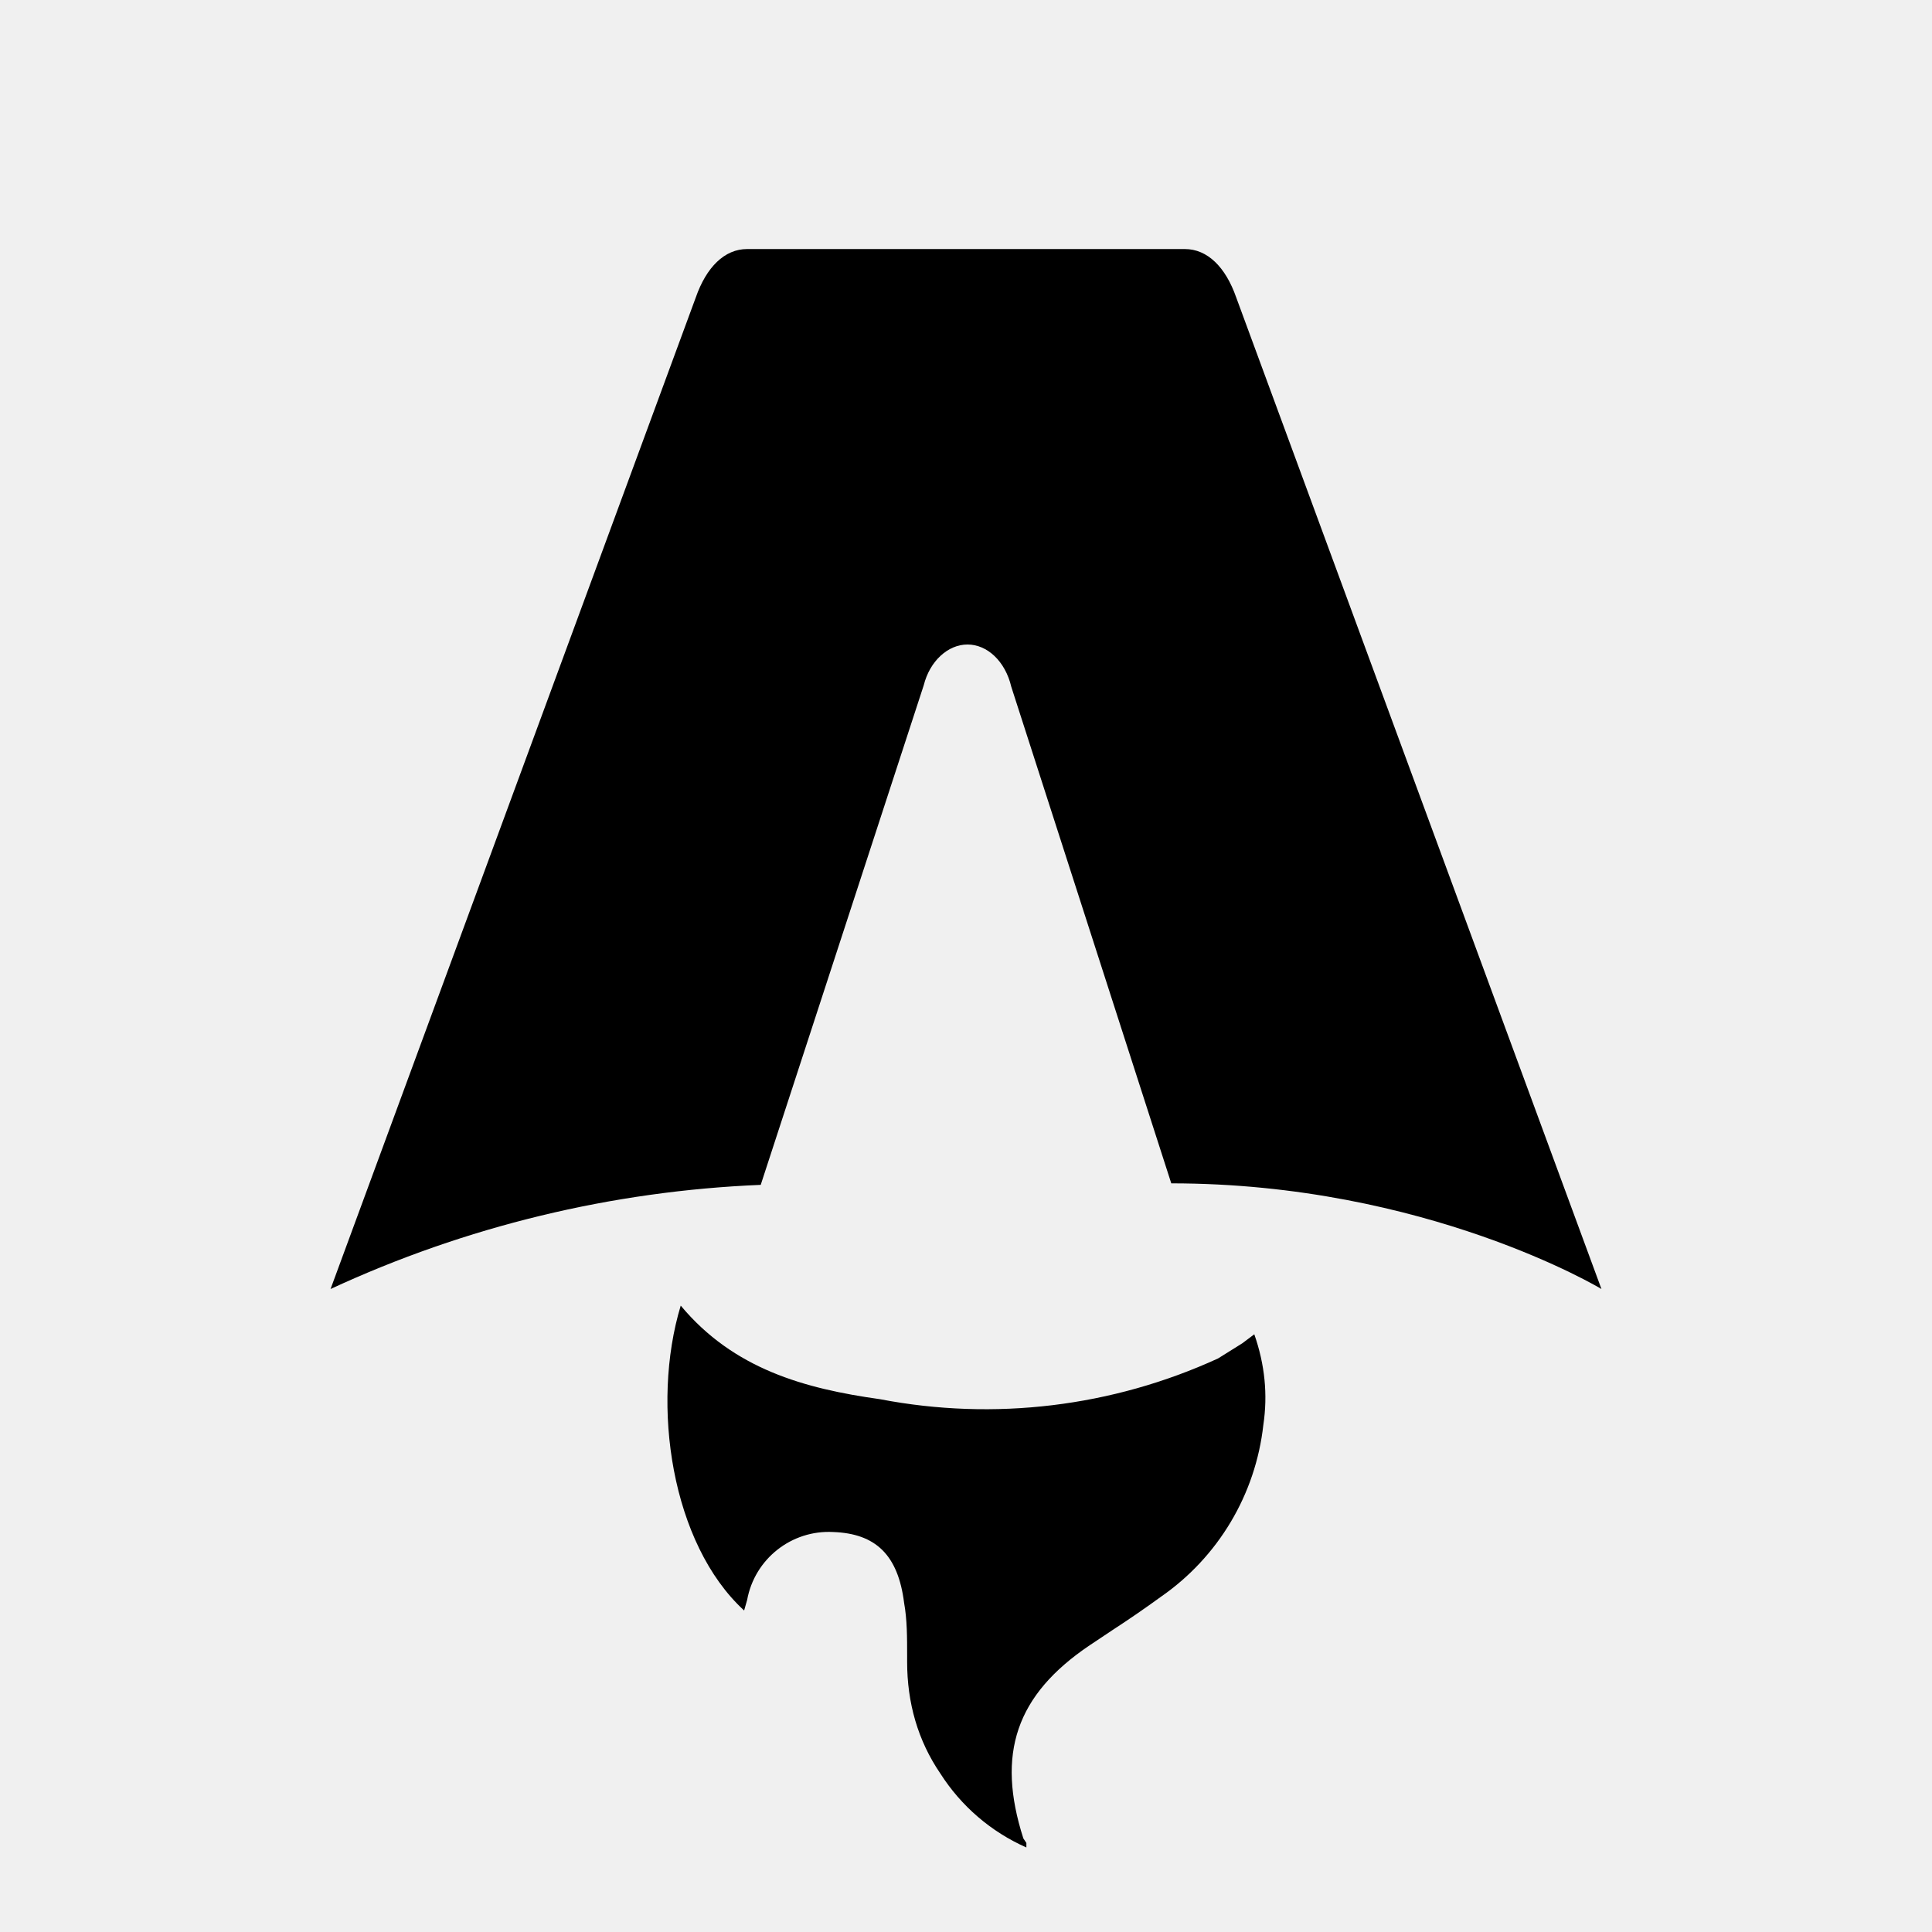
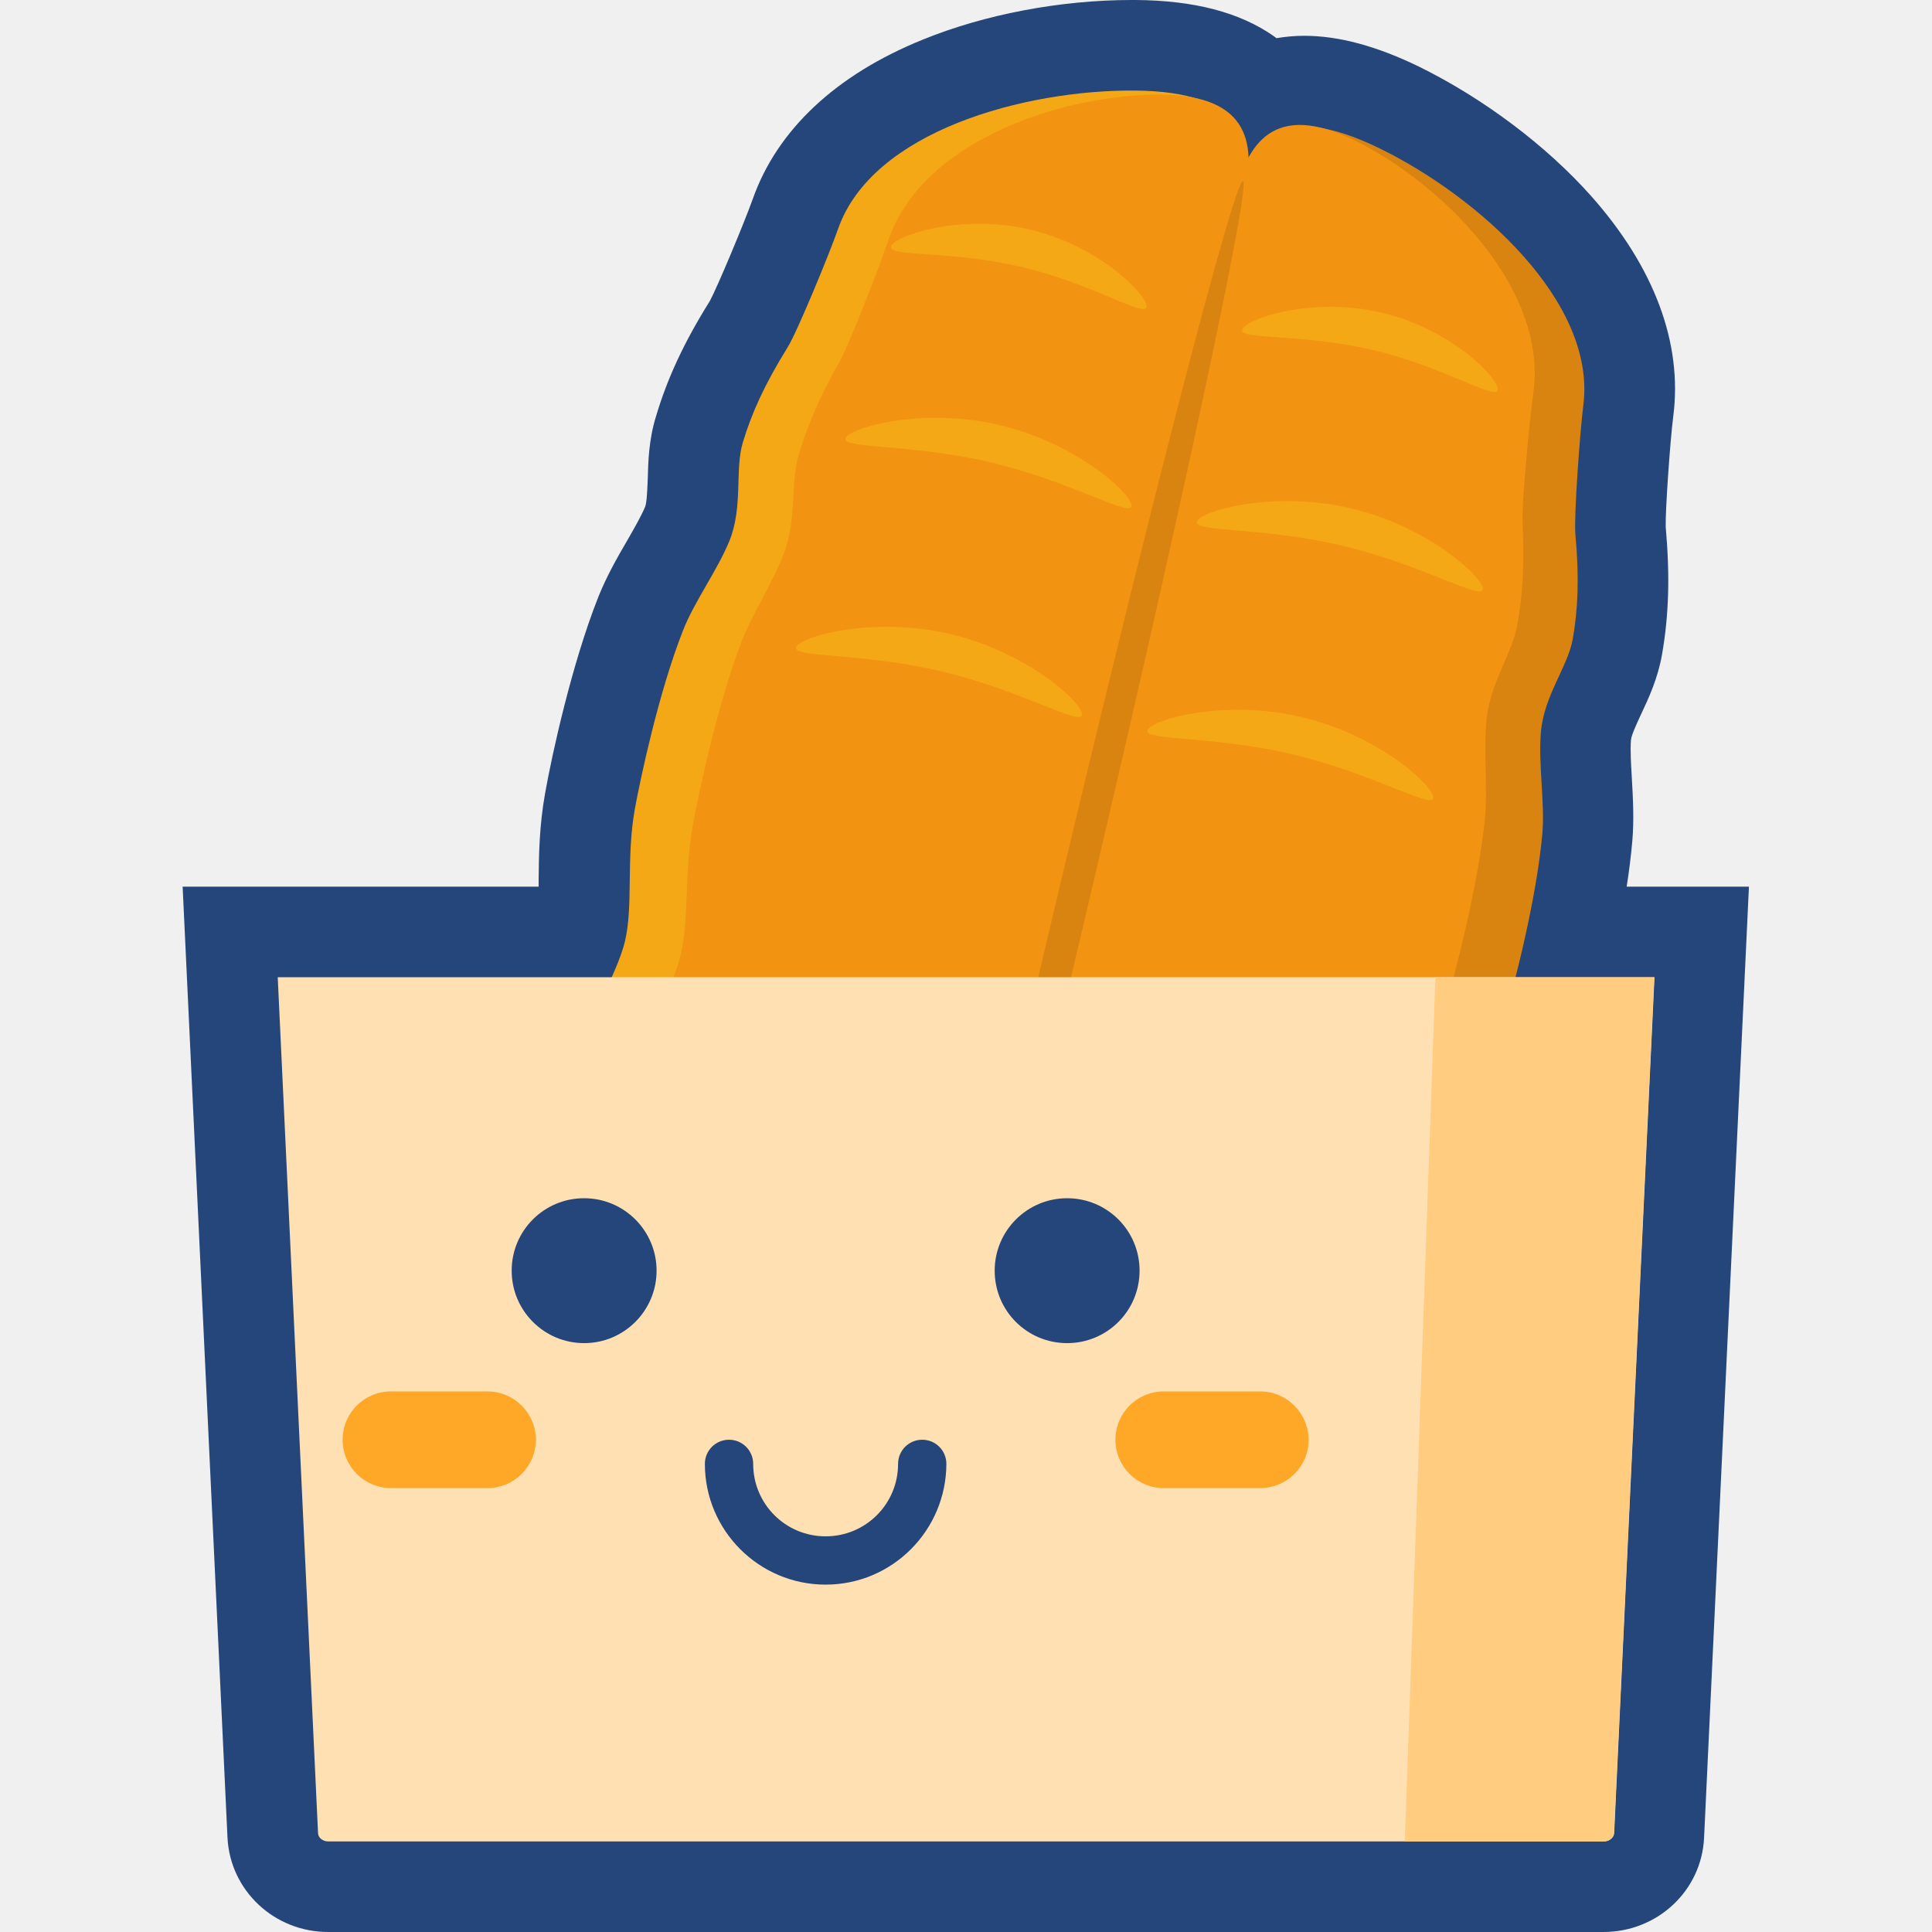
- <svg xmlns="http://www.w3.org/2000/svg" fill="none" viewBox="0 0 128 128">
-   <path d="M50.4 78.5a75.1 75.1 0 0 0-28.5 6.9l24.2-65.7c.7-2 1.9-3.2 3.4-3.2h29c1.5 0 2.7 1.2 3.4 3.2l24.2 65.7s-11.6-7-28.5-7L67 45.5c-.4-1.7-1.6-2.8-2.9-2.8-1.3 0-2.5 1.1-2.9 2.7L50.4 78.5Zm-1.1 28.2Zm-4.2-20.2c-2 6.6-.6 15.8 4.2 20.2a17.5 17.5 0 0 1 .2-.7 5.5 5.5 0 0 1 5.7-4.5c2.8.1 4.3 1.5 4.7 4.7.2 1.1.2 2.3.2 3.5v.4c0 2.7.7 5.2 2.2 7.4a13 13 0 0 0 5.7 4.9v-.3l-.2-.3c-1.8-5.6-.5-9.5 4.4-12.8l1.5-1a73 73 0 0 0 3.2-2.2 16 16 0 0 0 6.8-11.4c.3-2 .1-4-.6-6l-.8.6-1.6 1a37 37 0 0 1-22.4 2.7c-5-.7-9.7-2-13.2-6.2Z" />
-   <style>
-         path { fill: #000; }
-         @media (prefers-color-scheme: dark) {
-             path { fill: #FFF; }
-         }
-     </style>
+ <svg xmlns="http://www.w3.org/2000/svg" t="1740464686328" class="icon" viewBox="0 0 1024 1024" version="1.1" p-id="3054" width="128" height="128">
+   <path d="M173.943 1024c-28.571 0-52-21.943-53.371-50.057l-23.771-504h188.686V466.286c0.114-12.8 0.343-28.686 3.429-45.829 3.657-20.686 14.286-69.029 28.229-104.114 4.343-10.857 10.057-20.914 15.2-29.714 3.886-6.743 7.543-13.143 9.6-18.057 0.914-2.286 1.143-9.371 1.371-14.514 0.229-9.371 0.571-21.029 4.343-33.257 6.057-20.343 14.857-39.314 28.571-61.257 4-7.429 18.171-41.257 22.743-54.057 12.914-36.571 44-65.829 90.057-84.457C521.714 7.657 562.057 0 599.771 0h2.057c31.2 0.229 55.2 6.514 73.371 19.2l1.371 1.029c4.8-0.8 9.714-1.257 14.629-1.257 18.514 0 38.629 5.486 61.371 16.571C786.514 52.343 819.657 77.257 843.429 104c33.371 37.6 48.457 77.943 43.429 116.686-1.714 13.486-4.229 50.171-4 58.514 2.286 25.829 1.714 46.629-1.943 67.657-2.171 12.571-7.086 23.2-11.086 31.657-2.171 4.686-5.143 11.086-5.371 13.6-0.457 5.257 0 12.686 0.457 20.457 0.571 10.171 1.257 21.829 0.229 33.371-0.686 7.771-1.714 16-2.971 24h64.8l-23.771 504c-1.257 28.114-24.686 50.057-53.371 50.057H173.943z" fill="#25467A" p-id="3055" />
+   <path d="M601.486 48c-58.171-0.457-139.086 21.371-157.257 73.257-4.914 13.943-21.829 54.971-26.857 62.971-12.343 19.886-19.086 35.086-23.657 50.286-4.343 14.4 0.229 33.943-7.086 52.114-6.514 15.886-18.629 32.229-24.571 47.429-12.914 32.686-22.743 79.086-25.6 94.857-4.686 26.4-0.686 51.2-5.257 70.171-3.886 16.114-18.286 39.543-21.029 54.286-2.971 16-0.114 32.229 6.171 48.229 3.2 8.343 2.057 17.714-3.886 23.2-11.886 11.086-18.057 24.914-20.686 39.771-2.743 15.657-2.514 101.829-3.314 115.886-3.429 57.029 61.6 114.286 107.771 136s70.514 2.629 76.914-24.571c62.629-264.8 122.857-519.429 186.171-787.314 6.971-29.943 0.229-56.114-57.829-56.571z" fill="#F5A816" p-id="3056" />
+   <path d="M731.429 78.743c52.229 25.6 114.743 81.371 107.771 136-1.829 14.629-5.029 58.971-4.229 68.343 2.171 23.314 1.371 39.886-1.371 55.543-2.629 14.857-15.429 30.286-16.914 49.714-1.371 17.143 2.171 37.143 0.8 53.371-3.086 34.971-15.086 80.914-19.657 96.229-7.657 25.714-22.4 46.057-26.743 65.029-3.771 16.229-1.371 43.543-5.486 57.943-4.457 15.657-14.286 28.8-27.086 40.343-6.629 5.943-9.829 14.971-6.971 22.514 5.714 15.2 4.914 30.4 0.686 44.8-4.571 15.2-43.429 92.229-48.914 105.029-22.514 52.571-106.171 74.629-157.257 73.257s-64.229-29.257-57.829-56.457c62.629-264.686 122.857-519.429 186.171-787.314 7.2-29.6 24.914-49.943 77.029-24.343z" fill="#D98410" p-id="3057" />
+   <path d="M722.514 76.686c44.8 23.886 97.829 77.486 90.171 131.771-2.057 14.629-6.171 58.629-5.714 68 1.143 23.086 0 39.657-2.857 55.2-2.743 14.857-14.4 30.514-16.229 49.943-1.714 17.029 0.8 36.8-0.914 53.029-3.657 34.857-15.543 80.8-20 96.114-7.429 25.829-20.914 46.4-25.371 65.371-3.771 16.229-2.514 43.314-6.514 57.714-4.343 15.657-13.371 29.029-24.8 40.914-5.943 6.171-9.029 15.086-6.743 22.514 4.571 14.971 3.429 29.943-0.8 44.457-4.343 15.2-40.686 92.8-45.829 105.829-21.257 52.8-95.086 77.257-139.657 77.486s-55.314-27.086-48.8-54.286C531.086 626.057 591.314 371.429 654.629 103.429c6.971-29.943 22.971-50.743 67.886-26.743z" fill="#F29312" p-id="3058" />
+   <path d="M610.4 50.171c-50.743 1.257-122.171 25.371-139.657 77.486-4.686 13.943-20.8 55.2-25.371 63.314-11.429 20.114-17.714 35.429-22.171 50.629-4.229 14.514-0.8 33.714-7.771 51.886-6.171 16-17.143 32.571-22.857 47.771-12.343 32.8-22.286 79.2-25.143 94.971-4.914 26.4-2.057 50.857-6.629 69.829-3.886 16.114-17.143 39.886-20 54.514-3.086 16-1.029 32 3.886 47.657 2.629 8.114 1.257 17.6-4 23.2-10.743 11.429-16.457 25.257-19.2 40.114-2.857 15.657-5.257 101.257-6.4 115.086-4.686 56.686 50.4 111.657 90.171 131.771s61.6 0.571 68-26.629c62.514-264.686 122.743-519.314 186.057-787.314 6.971-29.829 1.943-55.657-48.914-54.286z" fill="#F29312" p-id="3059" />
+   <path d="M468.84 898.978a8.457 412.571 13.309 1 0 189.95-802.982 8.457 412.571 13.309 1 0-189.95 802.982Z" fill="#D98410" p-id="3060" />
+   <path d="M793.829 206.743c-1.257 5.486-28.8-12.457-66.286-21.257s-70.514-5.257-69.143-10.743 36.571-17.829 73.943-9.029 62.743 35.543 61.486 41.029zM785.829 312.457c-1.257 5.486-32.457-13.257-74.286-23.2s-78.514-7.2-77.257-12.686 40.114-17.029 81.943-7.086 70.857 37.486 69.6 42.971zM759.657 423.086c-1.257 5.486-32.457-13.257-74.286-23.2s-78.514-7.2-77.257-12.686 40.114-17.029 81.943-7.086 70.857 37.486 69.6 42.971zM607.657 162.743c-1.257 5.486-28.8-12.457-66.286-21.257s-70.4-5.257-69.143-10.743 36.457-17.943 73.829-9.029 62.971 35.543 61.6 41.029zM599.657 268.343c-1.257 5.486-32.457-13.257-74.286-23.2s-78.514-7.2-77.257-12.686 40.114-17.029 81.943-7.086 70.971 37.6 69.6 42.971zM573.486 379.086c-1.257 5.486-32.457-13.257-74.286-23.2s-78.514-7.2-77.257-12.686 40.114-17.029 81.943-7.086 70.971 37.486 69.6 42.971z" fill="#F5A816" p-id="3061" />
+   <path d="M850.057 976H173.943c-2.857 0-5.257-1.943-5.371-4.343l-21.371-453.714h729.714l-21.371 453.714c-0.229 2.4-2.629 4.343-5.486 4.343z" fill="#FFE0B2" p-id="3062" />
+   <path d="M876.8 517.943H760.8L744.571 976h105.486c2.857 0 5.257-1.943 5.371-4.343l21.371-453.714z" fill="#FFCC80" p-id="3063" />
+   <path d="M437.6 839.886c-35.314 0-64-28.686-64-64 0-7.086 5.714-12.8 12.8-12.8s12.8 5.714 12.8 12.8c0 21.257 17.143 38.4 38.4 38.4s38.4-17.143 38.4-38.4c0-7.086 5.714-12.8 12.8-12.8s12.8 5.714 12.8 12.8c-0.114 35.314-28.686 64-64 64zM271.2 673.486c0 21.257 17.257 38.4 38.4 38.4 21.257 0 38.4-17.257 38.4-38.4s-17.143-38.4-38.4-38.4-38.4 17.143-38.4 38.4zM527.2 673.486c0 21.257 17.143 38.4 38.4 38.4s38.4-17.143 38.4-38.4-17.143-38.4-38.4-38.4-38.4 17.257-38.4 38.4z" fill="#25467A" p-id="3064" />
+   <path d="M258.4 737.486h-51.2c-14.171 0-25.6 11.429-25.6 25.6 0 14.171 11.429 25.6 25.6 25.6h51.2c14.171 0 25.6-11.429 25.6-25.6 0-14.057-11.429-25.6-25.6-25.6z m409.6 0h-51.2c-14.171 0-25.6 11.429-25.6 25.6 0 14.171 11.429 25.6 25.6 25.6h51.2c14.171 0 25.6-11.429 25.6-25.6-0.114-14.057-11.543-25.6-25.6-25.6z" fill="#FFA726" p-id="3065" />
</svg>
